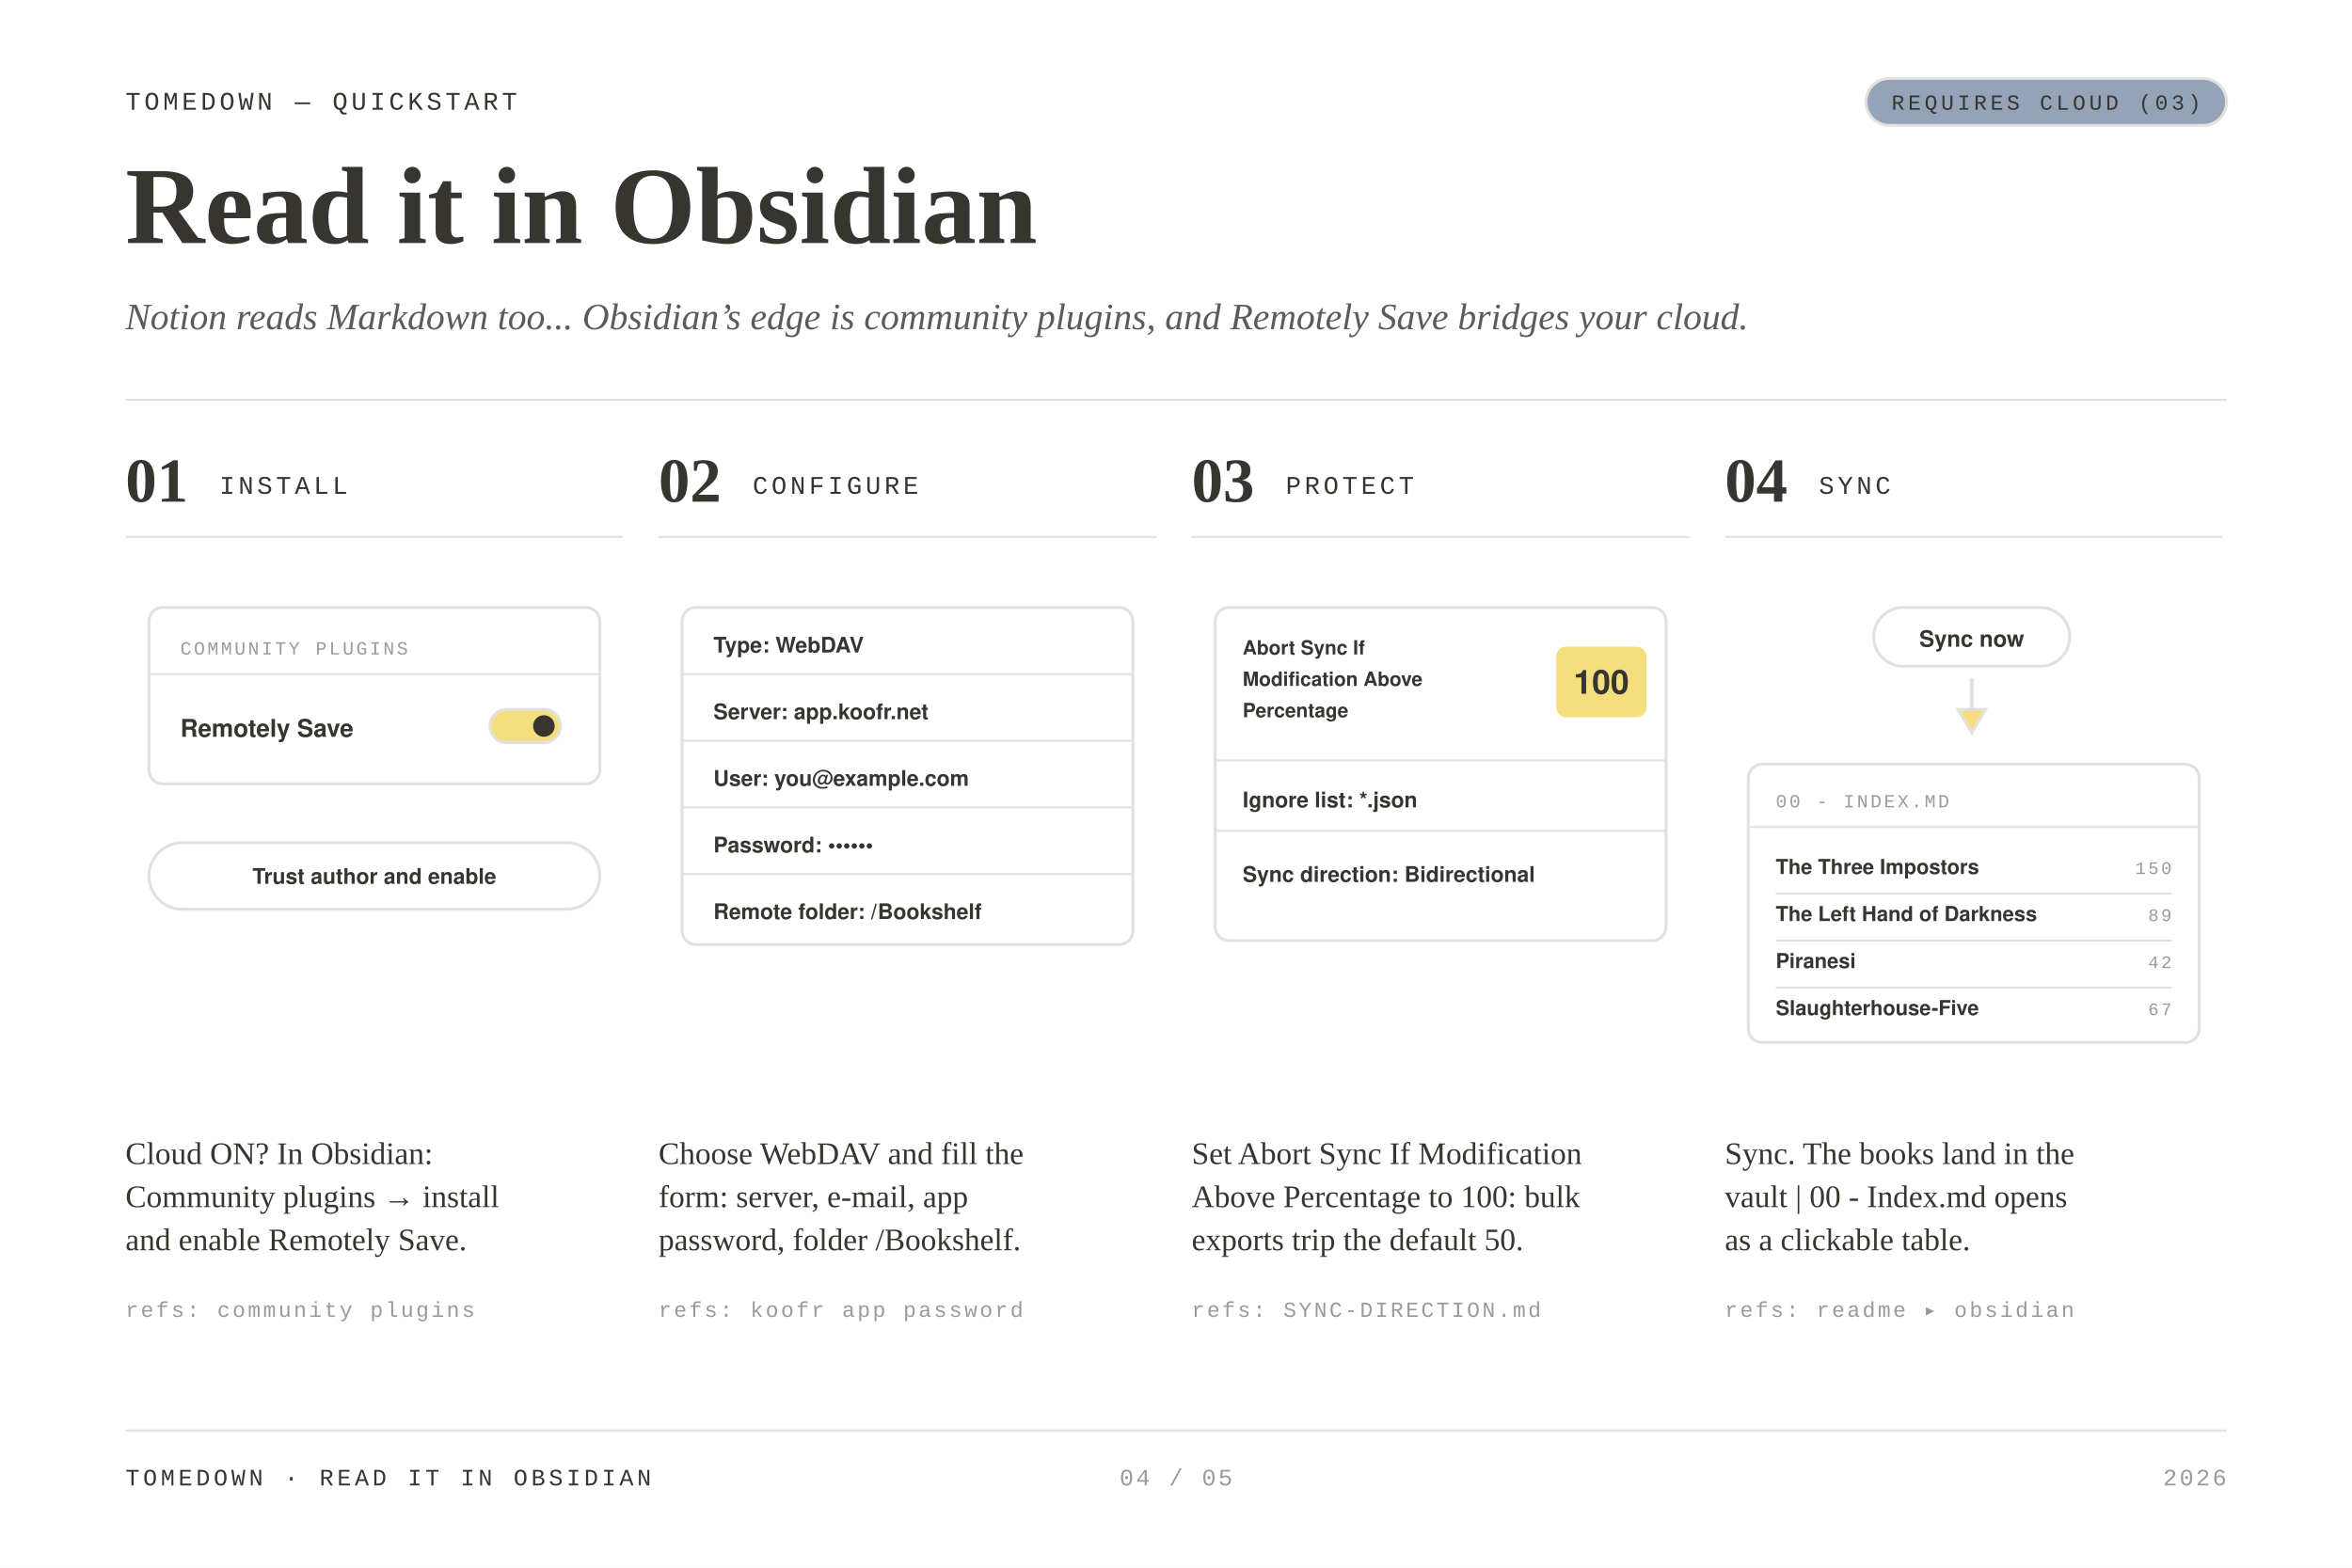
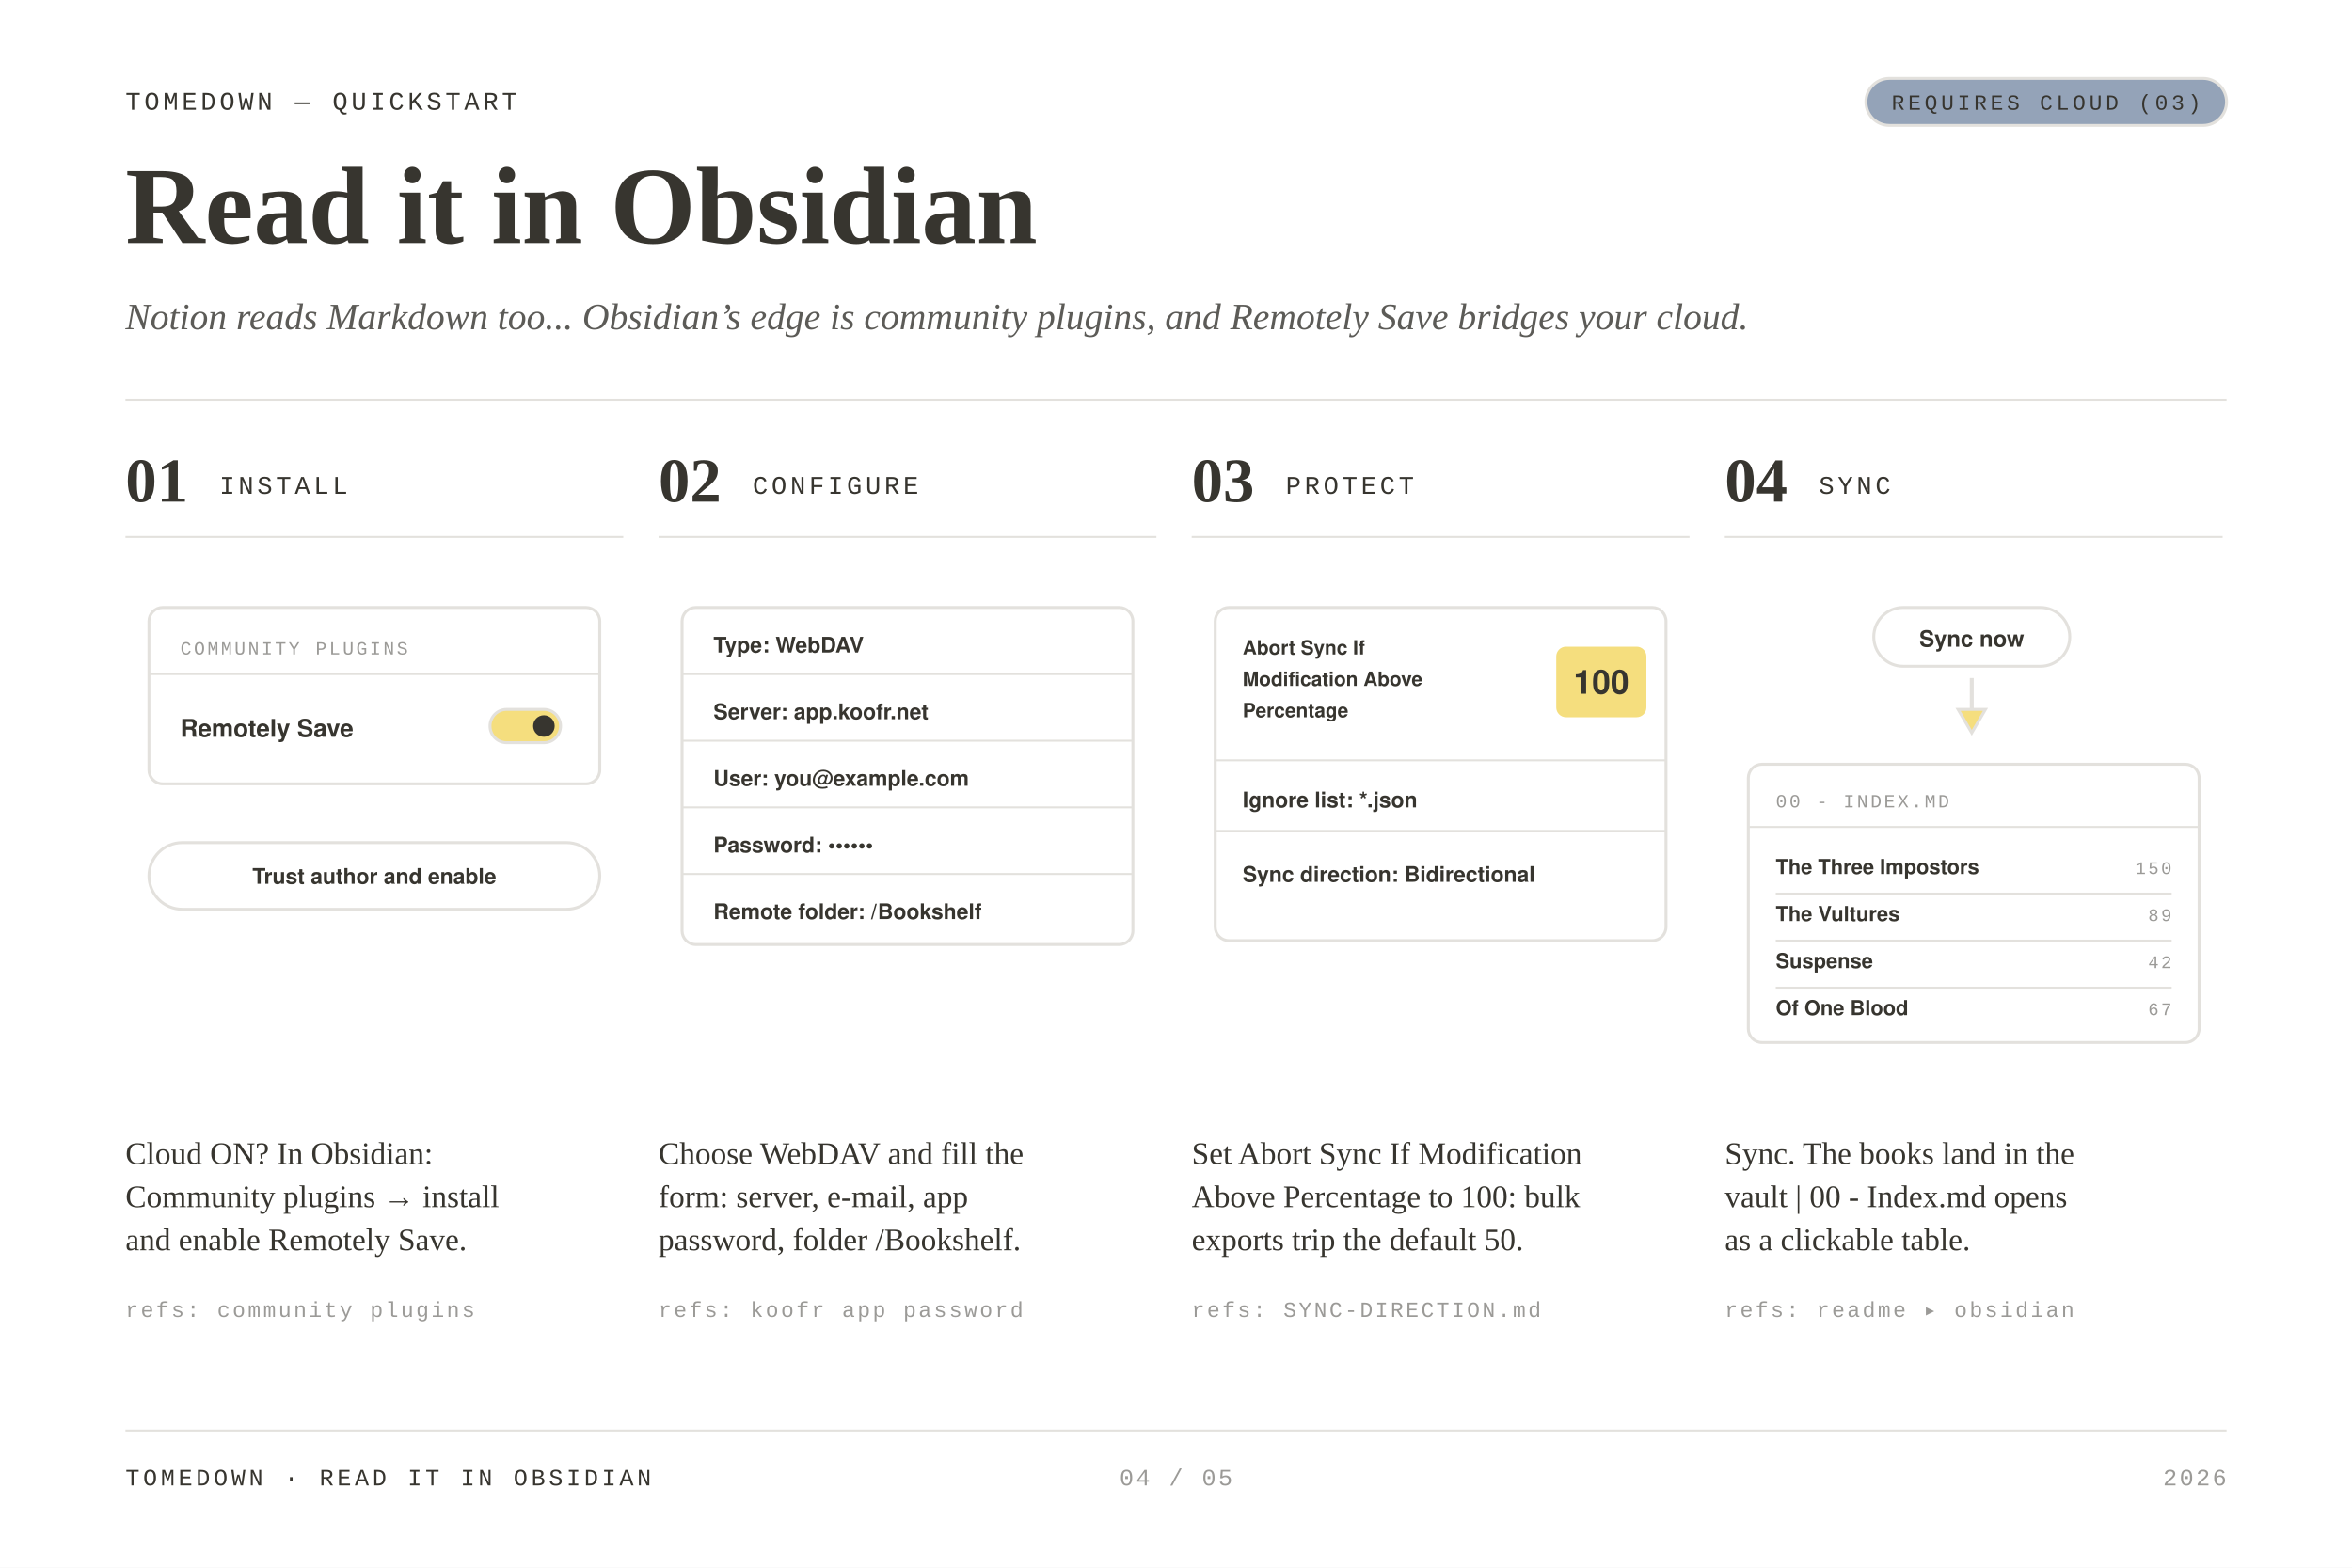
<svg xmlns="http://www.w3.org/2000/svg" width="1740" height="1160" viewBox="0 0 1200 800" role="img" aria-label="Tomedown quickstart tutorial 04 — Read it in Obsidian: install Remotely Save, configure WebDAV, set the abort guard to 100, sync and open the index">
  <style>
    .display { font-family: Georgia, "Times New Roman", serif; font-weight: 700; fill: #37352F; }
    .deck    { font-family: Georgia, "Times New Roman", serif; font-style: italic; fill: #5C5B57; }
    .label   { font-family: "SF Mono", Menlo, Consolas, "Liberation Mono", monospace; letter-spacing: 1.8px; fill: #37352F; }
    .labelm  { font-family: "SF Mono", Menlo, Consolas, "Liberation Mono", monospace; letter-spacing: 1.2px; fill: #9B9A97; }
    .body    { font-family: Georgia, "Times New Roman", serif; fill: #37352F; }
    .menu    { font-family: "Helvetica Neue", Helvetica, Arial, sans-serif; font-weight: 700; fill: #37352F; }
    .code    { font-family: "SF Mono", Menlo, Consolas, "Liberation Mono", monospace; fill: #37352F; }
    .rule    { stroke: #E3E1DD; stroke-width: 1; }
    .hair    { stroke: #E3E1DD; stroke-width: 1; opacity: 1; }
    .card    { fill: #FFFFFF; stroke: #E3E1DD; stroke-width: 1.5; }
    .skel    { fill: #E3E1DD; }
    .accent  { fill: #F5DE7E; }
  </style>
  <rect width="1200" height="800" fill="#FFFFFF" />
  <text class="label" x="64" y="56" font-size="13">TOMEDOWN — QUICKSTART</text>
  <rect x="952" y="40" width="184" height="24" rx="12" fill="#94A3B8" stroke="#E3E1DD" stroke-width="1.5" />
  <text class="label" x="1044" y="56" font-size="11" text-anchor="middle">REQUIRES CLOUD (03)</text>
  <text class="display" x="64" y="124" font-size="56">Read it in Obsidian</text>
  <text class="deck" x="64" y="168" font-size="19">Notion reads Markdown too... Obsidian’s edge is community plugins, and Remotely Save bridges your cloud.</text>
  <line class="rule" x1="64" y1="204" x2="1136" y2="204" />
  <text class="display" x="64" y="256" font-size="32">01</text>
  <text class="label" x="112" y="252" font-size="13">INSTALL</text>
  <line class="hair" x1="64" y1="274" x2="318" y2="274" />
  <rect class="card" x="76" y="310" width="230" height="90" rx="7" />
  <text class="labelm" x="92" y="334" font-size="9.5">COMMUNITY PLUGINS</text>
  <line class="hair" x1="76" y1="344" x2="306" y2="344" />
  <text class="menu" x="92" y="376" font-size="12.5">Remotely Save</text>
  <rect x="250" y="362" width="36" height="17" rx="8.5" fill="#F5DE7E" stroke="#E3E1DD" stroke-width="1.5" />
  <circle cx="277.5" cy="370.5" r="5.5" fill="#37352F" />
  <rect x="76" y="430" width="230" height="34" rx="17" fill="#FFFFFF" stroke="#E3E1DD" stroke-width="1.5" />
  <text class="menu" x="191" y="451" font-size="11" text-anchor="middle">Trust author and enable</text>
  <text class="body" x="64" y="594" font-size="16">Cloud ON? In Obsidian:</text>
  <text class="body" x="64" y="616" font-size="16">Community plugins → install</text>
  <text class="body" x="64" y="638" font-size="16">and enable Remotely Save.</text>
  <text class="labelm" x="64" y="672" font-size="11">refs: community plugins</text>
  <text class="display" x="336" y="256" font-size="32">02</text>
  <text class="label" x="384" y="252" font-size="13">CONFIGURE</text>
  <line class="hair" x1="336" y1="274" x2="590" y2="274" />
  <rect class="card" x="348" y="310" width="230" height="172" rx="7" />
  <line class="hair" x1="348" y1="344" x2="578" y2="344" />
  <line class="hair" x1="348" y1="378" x2="578" y2="378" />
  <line class="hair" x1="348" y1="412" x2="578" y2="412" />
  <line class="hair" x1="348" y1="446" x2="578" y2="446" />
  <text class="menu" x="364" y="333" font-size="11">Type: WebDAV</text>
  <text class="menu" x="364" y="367" font-size="11">Server: app.koofr.net</text>
  <text class="menu" x="364" y="401" font-size="11">User: you@example.com</text>
  <text class="menu" x="364" y="435" font-size="11">Password: ••••••</text>
  <text class="menu" x="364" y="469" font-size="11">Remote folder: /Bookshelf</text>
  <text class="body" x="336" y="594" font-size="16">Choose WebDAV and fill the</text>
  <text class="body" x="336" y="616" font-size="16">form: server, e-mail, app</text>
  <text class="body" x="336" y="638" font-size="16">password, folder /Bookshelf.</text>
  <text class="labelm" x="336" y="672" font-size="11">refs: koofr app password</text>
  <text class="display" x="608" y="256" font-size="32">03</text>
  <text class="label" x="656" y="252" font-size="13">PROTECT</text>
  <line class="hair" x1="608" y1="274" x2="862" y2="274" />
  <rect class="card" x="620" y="310" width="230" height="170" rx="7" />
  <line class="hair" x1="620" y1="388" x2="850" y2="388" />
  <line class="hair" x1="620" y1="424" x2="850" y2="424" />
  <text class="menu" x="634" y="334" font-size="10">Abort Sync If</text>
  <text class="menu" x="634" y="350" font-size="10">Modification Above</text>
  <text class="menu" x="634" y="366" font-size="10">Percentage</text>
  <rect class="accent" x="794" y="330" width="46" height="36" rx="5" />
  <text class="menu" x="817" y="354" font-size="17" text-anchor="middle">100</text>
  <text class="menu" x="634" y="412" font-size="11">Ignore list: *.json</text>
  <text class="menu" x="634" y="450" font-size="11">Sync direction: Bidirectional</text>
  <text class="body" x="608" y="594" font-size="16">Set Abort Sync If Modification</text>
  <text class="body" x="608" y="616" font-size="16">Above Percentage to 100: bulk</text>
  <text class="body" x="608" y="638" font-size="16">exports trip the default 50.</text>
  <text class="labelm" x="608" y="672" font-size="11">refs: SYNC-DIRECTION.md</text>
  <text class="display" x="880" y="256" font-size="32">04</text>
  <text class="label" x="928" y="252" font-size="13">SYNC</text>
  <line class="hair" x1="880" y1="274" x2="1134" y2="274" />
  <rect x="956" y="310" width="100" height="30" rx="15" fill="#FFFFFF" stroke="#E3E1DD" stroke-width="1.5" />
  <text class="menu" x="1006" y="330" font-size="11.5" text-anchor="middle">Sync now</text>
  <path d="M1006 346 V364" fill="none" stroke="#E3E1DD" stroke-width="2" />
  <path class="accent" d="M999 362 L1006 374 L1013 362 Z" stroke="#E3E1DD" stroke-width="1.5" />
  <rect class="card" x="892" y="390" width="230" height="142" rx="7" />
  <text class="labelm" x="906" y="412" font-size="9.5">00 - INDEX.MD</text>
  <line class="hair" x1="892" y1="422" x2="1122" y2="422" />
  <text class="menu" x="906" y="446" font-size="10.5">The Three Impostors</text>
  <text class="labelm" x="1108" y="446" font-size="9" text-anchor="end">150</text>
  <line class="hair" x1="906" y1="456" x2="1108" y2="456" />
-   <text class="menu" x="906" y="470" font-size="10.5">The Left Hand of Darkness</text>
+   <text class="menu" x="906" y="470" font-size="10.5">The Vultures</text>
  <text class="labelm" x="1108" y="470" font-size="9" text-anchor="end">89</text>
  <line class="hair" x1="906" y1="480" x2="1108" y2="480" />
-   <text class="menu" x="906" y="494" font-size="10.5">Piranesi</text>
+   <text class="menu" x="906" y="494" font-size="10.5">Suspense</text>
  <text class="labelm" x="1108" y="494" font-size="9" text-anchor="end">42</text>
  <line class="hair" x1="906" y1="504" x2="1108" y2="504" />
-   <text class="menu" x="906" y="518" font-size="10.5">Slaughterhouse-Five</text>
+   <text class="menu" x="906" y="518" font-size="10.5">Of One Blood</text>
  <text class="labelm" x="1108" y="518" font-size="9" text-anchor="end">67</text>
  <text class="body" x="880" y="594" font-size="16">Sync. The books land in the</text>
  <text class="body" x="880" y="616" font-size="16">vault | 00 - Index.md opens</text>
  <text class="body" x="880" y="638" font-size="16">as a clickable table.</text>
  <text class="labelm" x="880" y="672" font-size="11">refs: readme ▸ obsidian</text>
  <line class="rule" x1="64" y1="730" x2="1136" y2="730" />
  <text class="label" x="64" y="758" font-size="12">TOMEDOWN · READ IT IN OBSIDIAN</text>
  <text class="labelm" x="600" y="758" font-size="12" text-anchor="middle">04 / 05</text>
  <text class="labelm" x="1136" y="758" font-size="12" text-anchor="end">2026</text>
</svg>
